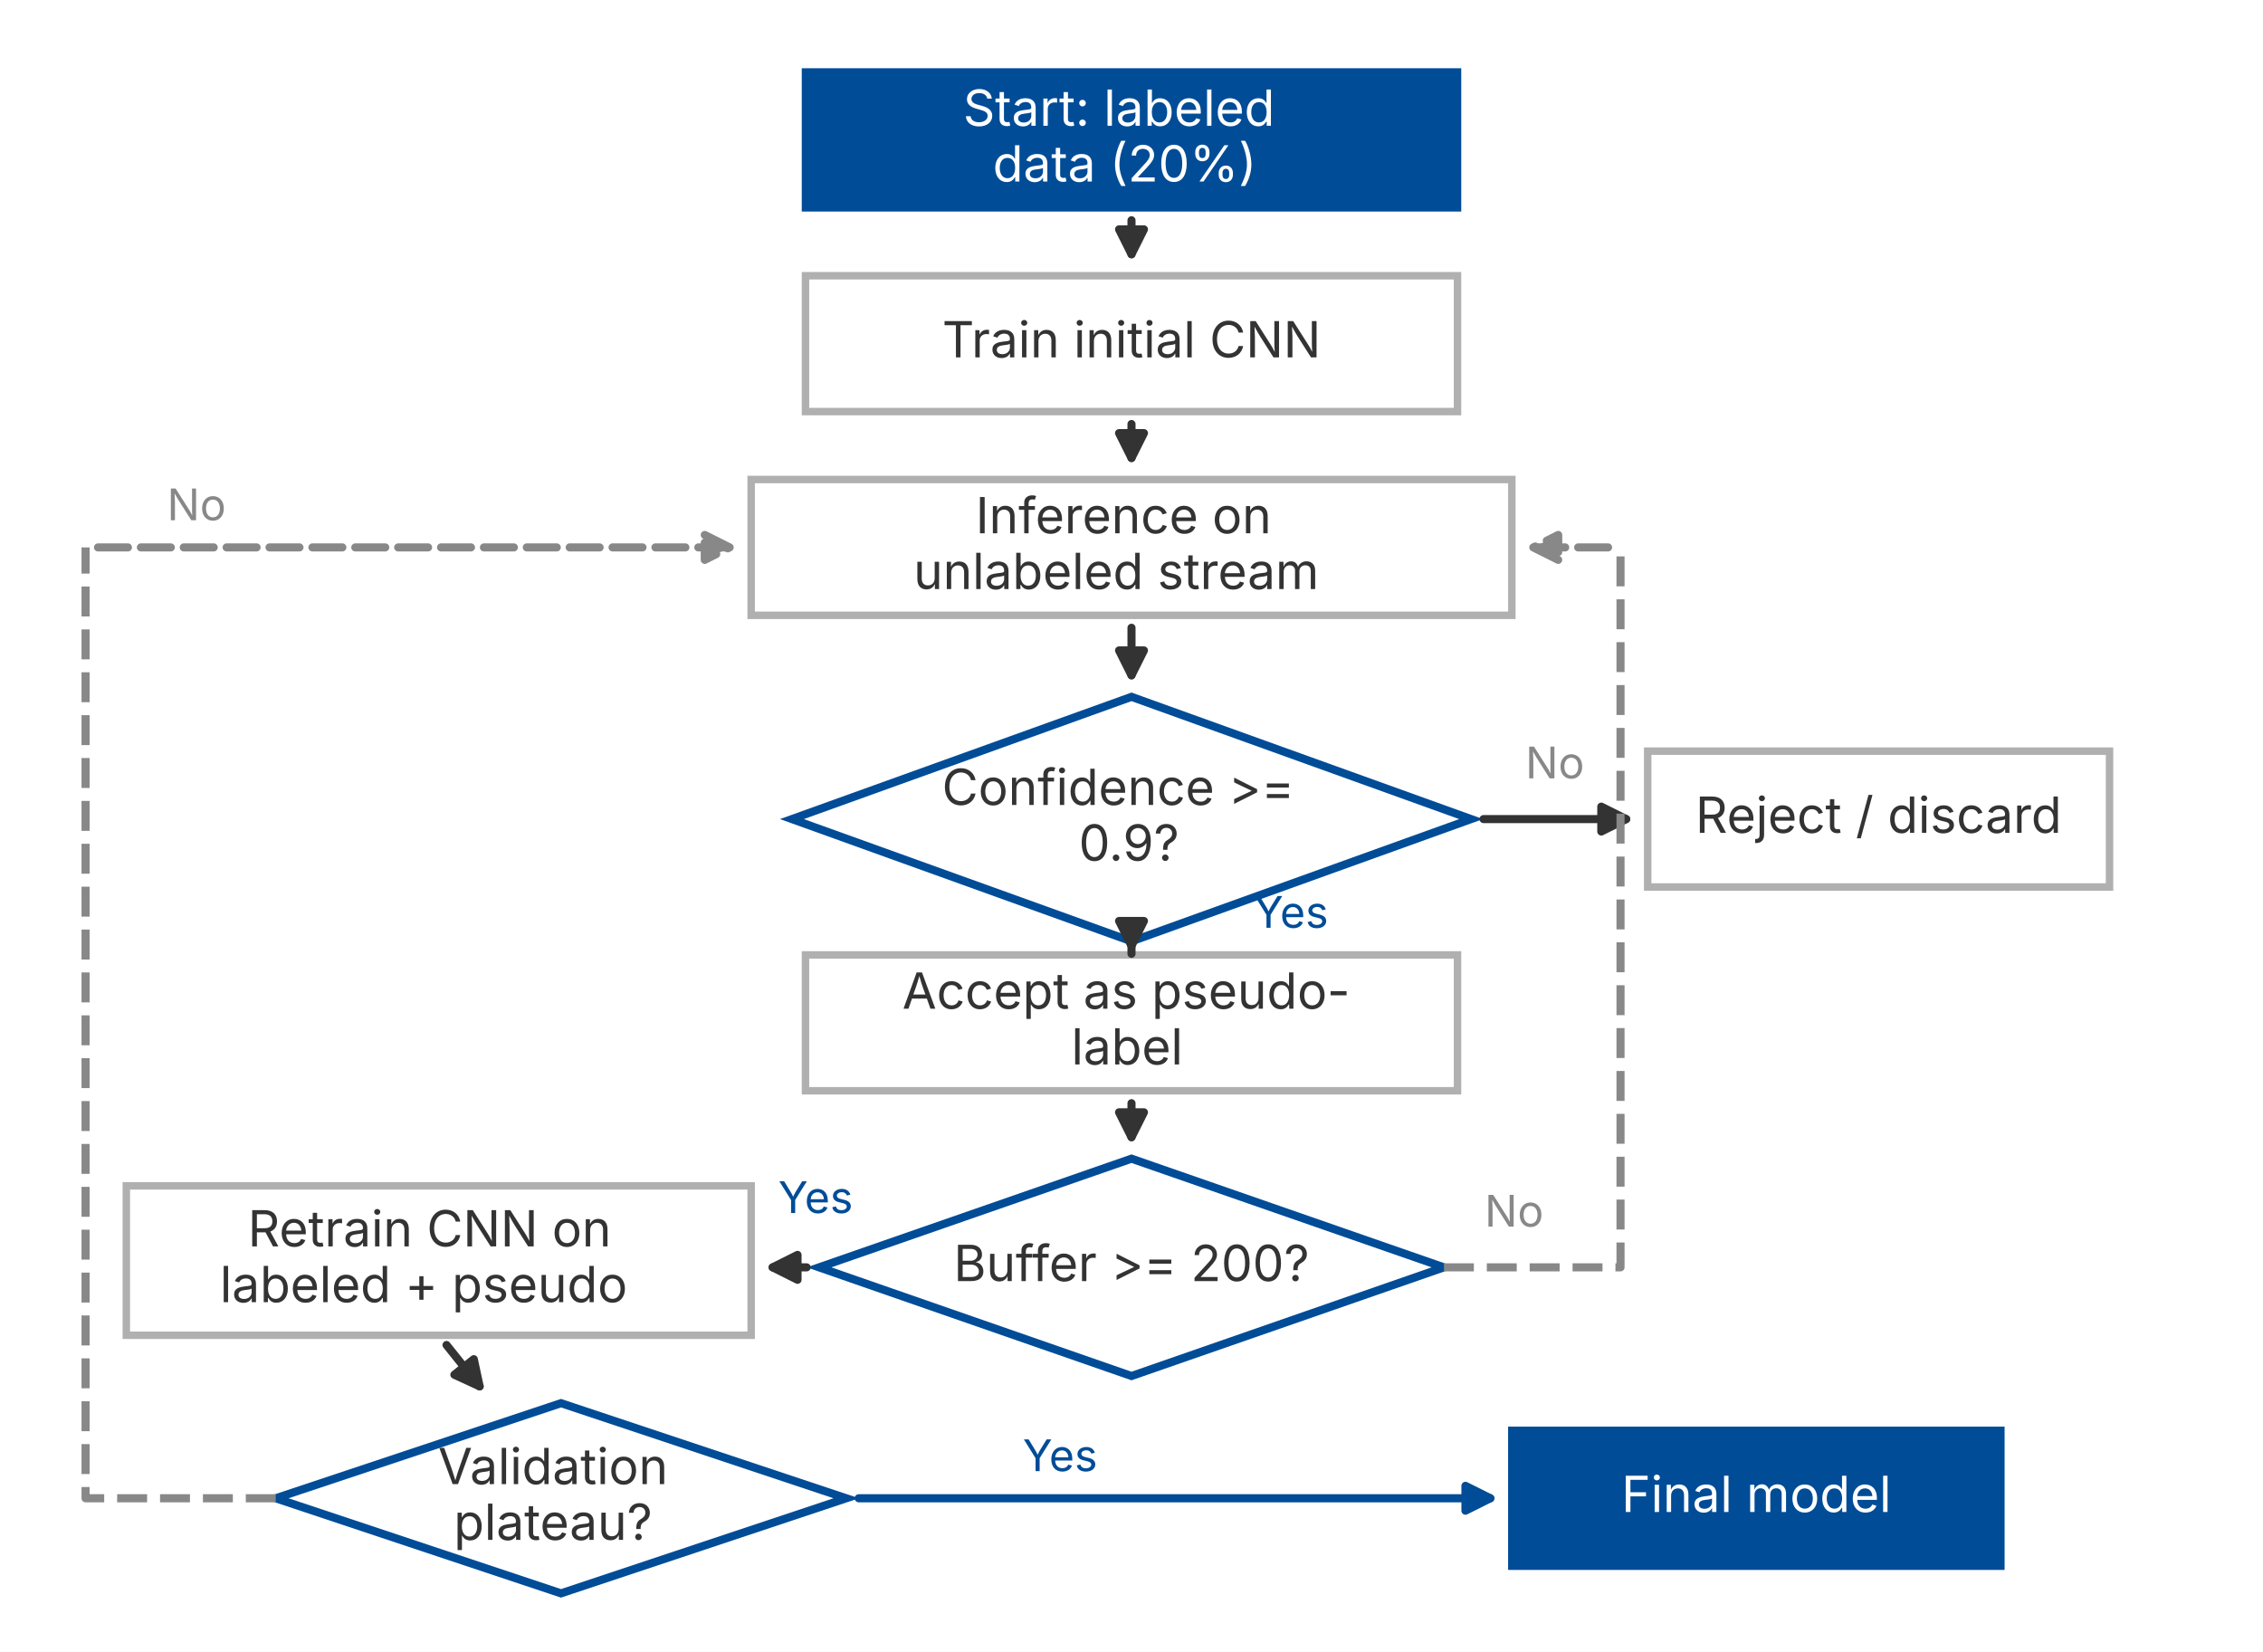
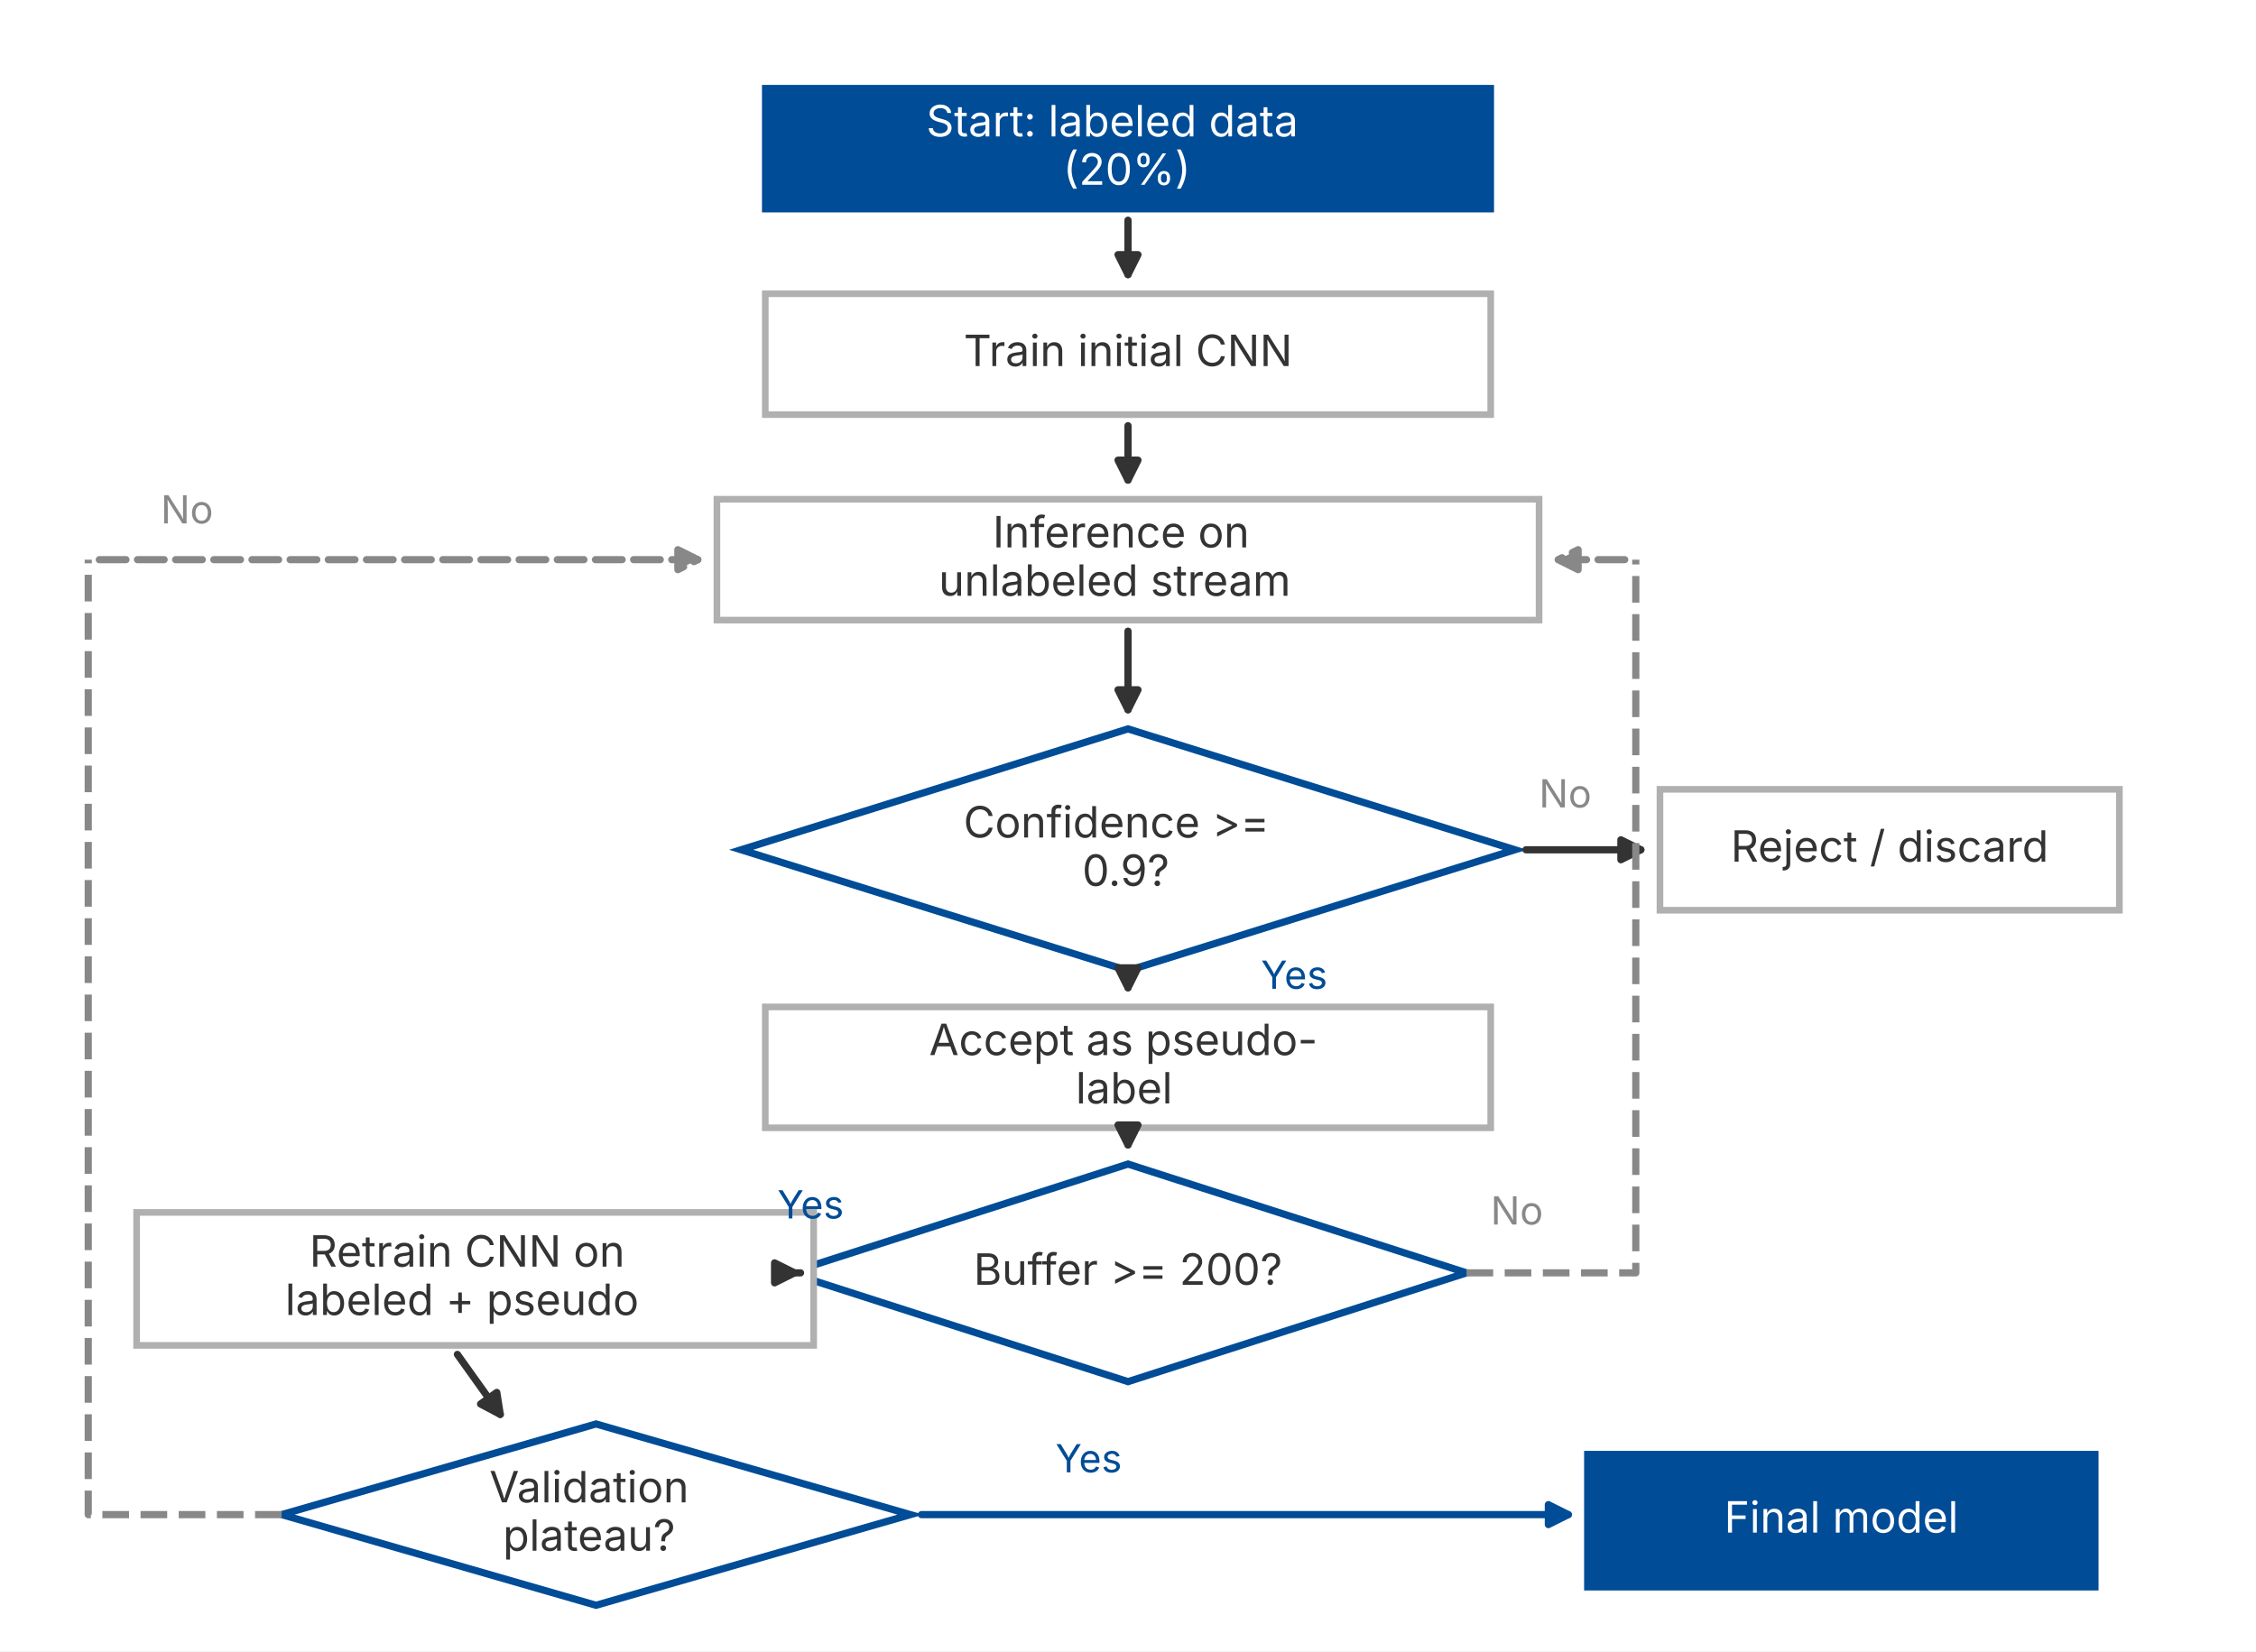
- <svg xmlns="http://www.w3.org/2000/svg" width="363.628pt" height="265.408pt" viewBox="0 0 363.628 265.408" version="1.1">
+ <svg xmlns="http://www.w3.org/2000/svg" width="407.282pt" height="298.148pt" viewBox="0 0 407.282 298.148" version="1.1">
  <defs>
    <style type="text/css">*{stroke-linejoin: round; stroke-linecap: butt}</style>
  </defs>
  <g id="figure_1">
    <g id="patch_1">
-       <path d="M 0 265.408  L 363.628 265.408  L 363.628 0  L 0 0  z " style="fill: #ffffff" />
+       <path d="M 0 298.148  L 407.282 298.148  L 407.282 0  L 0 0  z " style="fill: #ffffff" />
    </g>
    <g id="axes_1">
      <g id="patch_2">
-         <path d="M 129.43 33.392  L 234.198 33.392  L 234.198 11.565  L 129.43 11.565  z " clip-path="url(#p5efa27dff5)" style="fill: #004c97; stroke: #004c97; stroke-width: 1.2; stroke-linejoin: miter" />
+         <path d="M 138.161 37.757  L 269.121 37.757  L 269.121 15.931  L 138.161 15.931  z " clip-path="url(#pa887831122)" style="fill: #004c97; stroke: #004c97; stroke-width: 1.2; stroke-linejoin: miter" />
      </g>
      <g id="patch_3">
-         <path d="M 129.43 66.132  L 234.198 66.132  L 234.198 44.306  L 129.43 44.306  z " clip-path="url(#p5efa27dff5)" style="fill: #ffffff; stroke: #b0b0b0; stroke-width: 1.2; stroke-linejoin: miter" />
+         <path d="M 138.161 74.863  L 269.121 74.863  L 269.121 53.036  L 138.161 53.036  z " clip-path="url(#pa887831122)" style="fill: #ffffff; stroke: #b0b0b0; stroke-width: 1.2; stroke-linejoin: miter" />
      </g>
      <g id="patch_4">
-         <path d="M 120.699 98.872  L 242.929 98.872  L 242.929 77.046  L 120.699 77.046  z " clip-path="url(#p5efa27dff5)" style="fill: #ffffff; stroke: #b0b0b0; stroke-width: 1.2; stroke-linejoin: miter" />
+         <path d="M 129.43 111.969  L 277.852 111.969  L 277.852 90.142  L 129.43 90.142  z " clip-path="url(#pa887831122)" style="fill: #ffffff; stroke: #b0b0b0; stroke-width: 1.2; stroke-linejoin: miter" />
      </g>
      <g id="patch_5">
-         <path d="M 181.814 111.969  L 236.381 131.613  L 181.814 151.257  L 127.247 131.613  z " clip-path="url(#p5efa27dff5)" style="fill: #ffffff; stroke: #004c97; stroke-width: 1.3; stroke-linejoin: miter" />
+         <path d="M 203.641 131.613  L 273.487 153.439  L 203.641 175.266  L 133.795 153.439  z " clip-path="url(#pa887831122)" style="fill: #ffffff; stroke: #004c97; stroke-width: 1.3; stroke-linejoin: miter" />
      </g>
      <g id="patch_6">
-         <path d="M 129.43 175.266  L 234.198 175.266  L 234.198 153.439  L 129.43 153.439  z " clip-path="url(#p5efa27dff5)" style="fill: #ffffff; stroke: #b0b0b0; stroke-width: 1.2; stroke-linejoin: miter" />
+         <path d="M 138.161 203.641  L 269.121 203.641  L 269.121 181.814  L 138.161 181.814  z " clip-path="url(#pa887831122)" style="fill: #ffffff; stroke: #b0b0b0; stroke-width: 1.2; stroke-linejoin: miter" />
      </g>
      <g id="patch_7">
-         <path d="M 264.756 142.526  L 338.967 142.526  L 338.967 120.699  L 264.756 120.699  z " clip-path="url(#p5efa27dff5)" style="fill: #ffffff; stroke: #b0b0b0; stroke-width: 1.2; stroke-linejoin: miter" />
+         <path d="M 299.679 164.353  L 382.62 164.353  L 382.62 142.526  L 299.679 142.526  z " clip-path="url(#pa887831122)" style="fill: #ffffff; stroke: #b0b0b0; stroke-width: 1.2; stroke-linejoin: miter" />
      </g>
      <g id="patch_8">
-         <path d="M 181.814 186.18  L 232.016 203.641  L 181.814 221.102  L 131.613 203.641  z " clip-path="url(#p5efa27dff5)" style="fill: #ffffff; stroke: #004c97; stroke-width: 1.3; stroke-linejoin: miter" />
+         <path d="M 203.641 210.189  L 264.756 229.833  L 203.641 249.477  L 142.526 229.833  z " clip-path="url(#pa887831122)" style="fill: #ffffff; stroke: #004c97; stroke-width: 1.3; stroke-linejoin: miter" />
      </g>
      <g id="patch_9">
-         <path d="M 20.296 214.554  L 120.699 214.554  L 120.699 190.545  L 20.296 190.545  z " clip-path="url(#p5efa27dff5)" style="fill: #ffffff; stroke: #b0b0b0; stroke-width: 1.2; stroke-linejoin: miter" />
+         <path d="M 24.661 242.929  L 146.891 242.929  L 146.891 218.92  L 24.661 218.92  z " clip-path="url(#pa887831122)" style="fill: #ffffff; stroke: #b0b0b0; stroke-width: 1.2; stroke-linejoin: miter" />
      </g>
      <g id="patch_10">
-         <path d="M 90.142 225.468  L 135.978 240.746  L 90.142 256.025  L 44.306 240.746  z " clip-path="url(#p5efa27dff5)" style="fill: #ffffff; stroke: #004c97; stroke-width: 1.3; stroke-linejoin: miter" />
+         <path d="M 107.603 257.117  L 164.353 273.487  L 107.603 289.857  L 50.854 273.487  z " clip-path="url(#pa887831122)" style="fill: #ffffff; stroke: #004c97; stroke-width: 1.3; stroke-linejoin: miter" />
      </g>
      <g id="patch_11">
-         <path d="M 242.929 251.66  L 321.506 251.66  L 321.506 229.833  L 242.929 229.833  z " clip-path="url(#p5efa27dff5)" style="fill: #004c97; stroke: #004c97; stroke-width: 1.2; stroke-linejoin: miter" />
+         <path d="M 286.583 286.583  L 378.255 286.583  L 378.255 262.573  L 286.583 262.573  z " clip-path="url(#pa887831122)" style="fill: #004c97; stroke: #004c97; stroke-width: 1.2; stroke-linejoin: miter" />
      </g>
      <g id="patch_12">
-         <path d="M 181.814 35.393  Q 181.814 38.851 181.814 40.855  " clip-path="url(#p5efa27dff5)" style="fill: none; stroke: #333333; stroke-width: 1.3; stroke-linecap: round" />
-         <path d="M 183.814 36.855  L 181.814 40.855  L 179.814 36.855  z " clip-path="url(#p5efa27dff5)" style="fill: #333333; stroke: #333333; stroke-width: 1.3; stroke-linecap: round" />
+         <path d="M 203.641 39.761  Q 203.641 45.399 203.641 49.583  " clip-path="url(#pa887831122)" style="fill: none; stroke: #333333; stroke-width: 1.3; stroke-linecap: round" />
+         <path d="M 205.441 45.983  L 203.641 49.583  L 201.841 45.983  z " clip-path="url(#pa887831122)" style="fill: #333333; stroke: #333333; stroke-width: 1.3; stroke-linecap: round" />
      </g>
      <g id="patch_13">
-         <path d="M 181.814 68.133  Q 181.814 71.591 181.814 73.595  " clip-path="url(#p5efa27dff5)" style="fill: none; stroke: #333333; stroke-width: 1.3; stroke-linecap: round" />
-         <path d="M 183.814 69.595  L 181.814 73.595  L 179.814 69.595  z " clip-path="url(#p5efa27dff5)" style="fill: #333333; stroke: #333333; stroke-width: 1.3; stroke-linecap: round" />
+         <path d="M 203.641 76.866  Q 203.641 82.504 203.641 86.689  " clip-path="url(#pa887831122)" style="fill: none; stroke: #333333; stroke-width: 1.3; stroke-linecap: round" />
+         <path d="M 205.441 83.089  L 203.641 86.689  L 201.841 83.089  z " clip-path="url(#pa887831122)" style="fill: #333333; stroke: #333333; stroke-width: 1.3; stroke-linecap: round" />
      </g>
      <g id="patch_14">
-         <path d="M 181.814 100.871  Q 181.814 105.418 181.814 108.513  " clip-path="url(#p5efa27dff5)" style="fill: none; stroke: #333333; stroke-width: 1.3; stroke-linecap: round" />
-         <path d="M 183.814 104.513  L 181.814 108.513  L 179.814 104.513  z " clip-path="url(#p5efa27dff5)" style="fill: #333333; stroke: #333333; stroke-width: 1.3; stroke-linecap: round" />
+         <path d="M 203.641 113.968  Q 203.641 121.789 203.641 128.156  " clip-path="url(#pa887831122)" style="fill: none; stroke: #333333; stroke-width: 1.3; stroke-linecap: round" />
+         <path d="M 205.441 124.556  L 203.641 128.156  L 201.841 124.556  z " clip-path="url(#pa887831122)" style="fill: #333333; stroke: #333333; stroke-width: 1.3; stroke-linecap: round" />
      </g>
      <g id="patch_15">
-         <path d="M 181.814 153.256  Q 181.814 153.348 181.814 151.986  " clip-path="url(#p5efa27dff5)" style="fill: none; stroke: #333333; stroke-width: 1.3; stroke-linecap: round" />
-         <path d="M 183.814 147.986  L 181.814 151.986  L 179.814 147.986  z " clip-path="url(#p5efa27dff5)" style="fill: #333333; stroke: #333333; stroke-width: 1.3; stroke-linecap: round" />
+         <path d="M 203.641 177.264  Q 203.641 178.537 203.641 178.357  " clip-path="url(#pa887831122)" style="fill: none; stroke: #333333; stroke-width: 1.3; stroke-linecap: round" />
+         <path d="M 205.441 174.757  L 203.641 178.357  L 201.841 174.757  z " clip-path="url(#pa887831122)" style="fill: #333333; stroke: #333333; stroke-width: 1.3; stroke-linecap: round" />
      </g>
      <g id="patch_16">
-         <path d="M 181.814 177.267  Q 181.814 180.725 181.814 182.729  " clip-path="url(#p5efa27dff5)" style="fill: none; stroke: #333333; stroke-width: 1.3; stroke-linecap: round" />
-         <path d="M 183.814 178.729  L 181.814 182.729  L 179.814 178.729  z " clip-path="url(#p5efa27dff5)" style="fill: #333333; stroke: #333333; stroke-width: 1.3; stroke-linecap: round" />
+         <path d="M 203.641 205.639  Q 203.641 206.912 203.641 206.732  " clip-path="url(#pa887831122)" style="fill: none; stroke: #333333; stroke-width: 1.3; stroke-linecap: round" />
+         <path d="M 205.441 203.132  L 203.641 206.732  L 201.841 203.132  z " clip-path="url(#pa887831122)" style="fill: #333333; stroke: #333333; stroke-width: 1.3; stroke-linecap: round" />
      </g>
      <g id="patch_17">
-         <path d="M 129.612 203.641  Q 126.154 203.641 124.15 203.641  " clip-path="url(#p5efa27dff5)" style="fill: none; stroke: #333333; stroke-width: 1.3; stroke-linecap: round" />
-         <path d="M 128.15 205.641  L 124.15 203.641  L 128.15 201.641  z " clip-path="url(#p5efa27dff5)" style="fill: #333333; stroke: #333333; stroke-width: 1.3; stroke-linecap: round" />
+         <path d="M 144.525 229.833  Q 144.708 229.833 143.437 229.833  " clip-path="url(#pa887831122)" style="fill: none; stroke: #333333; stroke-width: 1.3; stroke-linecap: round" />
+         <path d="M 139.837 228.033  L 143.437 229.833  L 139.837 231.633  z " clip-path="url(#pa887831122)" style="fill: #333333; stroke: #333333; stroke-width: 1.3; stroke-linecap: round" />
      </g>
      <g id="patch_18">
-         <path d="M 71.749 216.118  Q 74.863 220.011 77.07 222.769  " clip-path="url(#p5efa27dff5)" style="fill: none; stroke: #333333; stroke-width: 1.3; stroke-linecap: round" />
-         <path d="M 76.132 218.396  L 77.07 222.769  L 73.009 220.895  z " clip-path="url(#p5efa27dff5)" style="fill: #333333; stroke: #333333; stroke-width: 1.3; stroke-linecap: round" />
+         <path d="M 82.575 244.559  Q 86.868 250.569 90.316 255.396  " clip-path="url(#pa887831122)" style="fill: none; stroke: #333333; stroke-width: 1.3; stroke-linecap: round" />
+         <path d="M 89.688 251.42  L 90.316 255.396  L 86.759 253.513  z " clip-path="url(#pa887831122)" style="fill: #333333; stroke: #333333; stroke-width: 1.3; stroke-linecap: round" />
      </g>
      <g id="patch_19">
-         <path d="M 137.979 240.746  Q 189.453 240.746 239.474 240.746  " clip-path="url(#p5efa27dff5)" style="fill: none; stroke: #004c97; stroke-width: 1.3; stroke-linecap: round" />
-         <path d="M 235.474 238.746  L 239.474 240.746  L 235.474 242.746  z " clip-path="url(#p5efa27dff5)" style="fill: #004c97; stroke: #004c97; stroke-width: 1.3; stroke-linecap: round" />
+         <path d="M 166.356 273.487  Q 225.469 273.487 283.13 273.487  " clip-path="url(#pa887831122)" style="fill: none; stroke: #004c97; stroke-width: 1.3; stroke-linecap: round" />
+         <path d="M 279.53 271.687  L 283.13 273.487  L 279.53 275.287  z " clip-path="url(#pa887831122)" style="fill: #004c97; stroke: #004c97; stroke-width: 1.3; stroke-linecap: round" />
      </g>
      <g id="patch_20">
-         <path d="M 15.749 87.959  Q 67.223 87.959 117.244 87.959  " clip-path="url(#p5efa27dff5)" style="fill: none; stroke-dasharray: 4.81,2.08; stroke-dashoffset: 0; stroke: #888888; stroke-width: 1.3; stroke-linecap: round" />
-         <path d="M 113.244 85.959  L 117.244 87.959  L 113.244 89.959  z " clip-path="url(#p5efa27dff5)" style="fill: #888888; stroke-dasharray: 4.81,2.08; stroke-dashoffset: 0; stroke: #888888; stroke-width: 1.3; stroke-linecap: round" />
+         <path d="M 17.929 101.055  Q 72.681 101.055 125.979 101.055  " clip-path="url(#pa887831122)" style="fill: none; stroke-dasharray: 4.81,2.08; stroke-dashoffset: 0; stroke: #888888; stroke-width: 1.3; stroke-linecap: round" />
+         <path d="M 122.379 99.255  L 125.979 101.055  L 122.379 102.855  z " clip-path="url(#pa887831122)" style="fill: #888888; stroke-dasharray: 4.81,2.08; stroke-dashoffset: 0; stroke: #888888; stroke-width: 1.3; stroke-linecap: round" />
      </g>
      <g id="patch_21">
-         <path d="M 258.391 87.959  Q 251.659 87.959 246.38 87.959  " clip-path="url(#p5efa27dff5)" style="fill: none; stroke-dasharray: 4.81,2.08; stroke-dashoffset: 0; stroke: #888888; stroke-width: 1.3; stroke-linecap: round" />
-         <path d="M 250.38 89.959  L 246.38 87.959  L 250.38 85.959  z " clip-path="url(#p5efa27dff5)" style="fill: #888888; stroke-dasharray: 4.81,2.08; stroke-dashoffset: 0; stroke: #888888; stroke-width: 1.3; stroke-linecap: round" />
+         <path d="M 293.314 101.055  Q 286.581 101.055 281.302 101.055  " clip-path="url(#pa887831122)" style="fill: none; stroke-dasharray: 4.81,2.08; stroke-dashoffset: 0; stroke: #888888; stroke-width: 1.3; stroke-linecap: round" />
+         <path d="M 284.902 102.855  L 281.302 101.055  L 284.902 99.255  z " clip-path="url(#pa887831122)" style="fill: #888888; stroke-dasharray: 4.81,2.08; stroke-dashoffset: 0; stroke: #888888; stroke-width: 1.3; stroke-linecap: round" />
      </g>
      <g id="patch_22">
-         <path d="M 238.38 131.613  Q 250.568 131.613 261.303 131.613  " clip-path="url(#p5efa27dff5)" style="fill: none; stroke: #333333; stroke-width: 1.3; stroke-linecap: round" />
-         <path d="M 257.303 129.613  L 261.303 131.613  L 257.303 133.613  z " clip-path="url(#p5efa27dff5)" style="fill: #333333; stroke: #333333; stroke-width: 1.3; stroke-linecap: round" />
+         <path d="M 275.485 153.439  Q 286.582 153.439 296.226 153.439  " clip-path="url(#pa887831122)" style="fill: none; stroke: #333333; stroke-width: 1.3; stroke-linecap: round" />
+         <path d="M 292.626 151.639  L 296.226 153.439  L 292.626 155.239  z " clip-path="url(#pa887831122)" style="fill: #333333; stroke: #333333; stroke-width: 1.3; stroke-linecap: round" />
      </g>
      <g id="line2d_1">
-         <path d="M 44.306 240.746  L 13.748 240.746  L 13.748 87.959  " clip-path="url(#p5efa27dff5)" style="fill: none; stroke-dasharray: 4.81,2.08; stroke-dashoffset: 0; stroke: #888888; stroke-width: 1.3" />
+         <path d="M 50.854 273.487  L 15.931 273.487  L 15.931 101.055  " clip-path="url(#pa887831122)" style="fill: none; stroke-dasharray: 4.81,2.08; stroke-dashoffset: 0; stroke: #888888; stroke-width: 1.3" />
      </g>
      <g id="line2d_2">
-         <path d="M 232.016 203.641  L 260.391 203.641  L 260.391 87.959  " clip-path="url(#p5efa27dff5)" style="fill: none; stroke-dasharray: 4.81,2.08; stroke-dashoffset: 0; stroke: #888888; stroke-width: 1.3" />
+         <path d="M 264.756 229.833  L 295.313 229.833  L 295.313 101.055  " clip-path="url(#pa887831122)" style="fill: none; stroke-dasharray: 4.81,2.08; stroke-dashoffset: 0; stroke: #888888; stroke-width: 1.3" />
      </g>
      <g id="text_1">
-         <text style="font-size: 8px; font-family: 'Inter', 'Helvetica', 'Arial', 'DejaVu Sans', sans-serif; fill: #ffffff" transform="translate(154.7492 20.20712)">Start: labeled</text>
-         <text style="font-size: 8px; font-family: 'Inter', 'Helvetica', 'Arial', 'DejaVu Sans', sans-serif; fill: #ffffff" transform="translate(159.521 29.16537)">data (20%)</text>
+         <text style="font-size: 7.8px; font-family: 'Inter', 'Helvetica', 'Arial', 'DejaVu Sans', sans-serif; fill: #ffffff" transform="translate(167.2284 24.62926)">Start: labeled data</text>
+         <text style="font-size: 7.8px; font-family: 'Inter', 'Helvetica', 'Arial', 'DejaVu Sans', sans-serif; fill: #ffffff" transform="translate(191.9294 33.36355)">(20%)</text>
      </g>
      <g id="text_2">
-         <text style="font-size: 8px; font-family: 'Inter', 'Helvetica', 'Arial', 'DejaVu Sans', sans-serif; text-anchor: middle; fill: #333333" x="181.814" y="57.426" transform="rotate(-0 181.8142 57.4264)">Train initial CNN</text>
+         <text style="font-size: 7.8px; font-family: 'Inter', 'Helvetica', 'Arial', 'DejaVu Sans', sans-serif; text-anchor: middle; fill: #333333" x="203.641" y="66.102" transform="rotate(-0 203.6409 66.10192)">Train initial CNN</text>
      </g>
      <g id="text_3">
-         <text style="font-size: 8px; font-family: 'Inter', 'Helvetica', 'Arial', 'DejaVu Sans', sans-serif; fill: #333333" transform="translate(156.7648 85.68743)">Inference on</text>
-         <text style="font-size: 8px; font-family: 'Inter', 'Helvetica', 'Arial', 'DejaVu Sans', sans-serif; fill: #333333" transform="translate(146.7829 94.64568)">unlabeled stream</text>
+         <text style="font-size: 7.8px; font-family: 'Inter', 'Helvetica', 'Arial', 'DejaVu Sans', sans-serif; fill: #333333" transform="translate(179.2178 98.84028)">Inference on</text>
+         <text style="font-size: 7.8px; font-family: 'Inter', 'Helvetica', 'Arial', 'DejaVu Sans', sans-serif; fill: #333333" transform="translate(169.4855 107.5746)">unlabeled stream</text>
      </g>
      <g id="text_4">
-         <text style="font-size: 8px; font-family: 'Inter', 'Helvetica', 'Arial', 'DejaVu Sans', sans-serif; fill: #333333" transform="translate(151.3479 129.341)">Confidence &gt;=</text>
-         <text style="font-size: 8px; font-family: 'Inter', 'Helvetica', 'Arial', 'DejaVu Sans', sans-serif; fill: #333333" transform="translate(173.3298 138.2992)">0.9?</text>
+         <text style="font-size: 7.8px; font-family: 'Inter', 'Helvetica', 'Arial', 'DejaVu Sans', sans-serif; fill: #333333" transform="translate(173.9364 151.2245)">Confidence &gt;=</text>
+         <text style="font-size: 7.8px; font-family: 'Inter', 'Helvetica', 'Arial', 'DejaVu Sans', sans-serif; fill: #333333" transform="translate(195.3687 159.9588)">0.9?</text>
      </g>
      <g id="text_5">
-         <text style="font-size: 8px; font-family: 'Inter', 'Helvetica', 'Arial', 'DejaVu Sans', sans-serif; fill: #333333" transform="translate(144.9785 162.0811)">Accept as pseudo-</text>
-         <text style="font-size: 8px; font-family: 'Inter', 'Helvetica', 'Arial', 'DejaVu Sans', sans-serif; fill: #333333" transform="translate(172.1398 171.0394)">label</text>
+         <text style="font-size: 7.8px; font-family: 'Inter', 'Helvetica', 'Arial', 'DejaVu Sans', sans-serif; fill: #333333" transform="translate(167.7262 190.5127)">Accept as pseudo-</text>
+         <text style="font-size: 7.8px; font-family: 'Inter', 'Helvetica', 'Arial', 'DejaVu Sans', sans-serif; fill: #333333" transform="translate(194.2084 199.247)">label</text>
      </g>
      <g id="text_6">
-         <text style="font-size: 8px; font-family: 'Inter', 'Helvetica', 'Arial', 'DejaVu Sans', sans-serif; text-anchor: middle; fill: #333333" x="301.861" y="133.82" transform="rotate(-0 301.8614 133.8201)">Reject / discard</text>
+         <text style="font-size: 7.8px; font-family: 'Inter', 'Helvetica', 'Arial', 'DejaVu Sans', sans-serif; text-anchor: middle; fill: #333333" x="341.15" y="155.592" transform="rotate(-0 341.1496 155.5917)">Reject / discard</text>
      </g>
      <g id="text_7">
-         <text style="font-size: 8px; font-family: 'Inter', 'Helvetica', 'Arial', 'DejaVu Sans', sans-serif; text-anchor: middle; fill: #333333" x="181.814" y="205.848" transform="rotate(-0 181.8142 205.8484)">Buffer &gt;= 200?</text>
+         <text style="font-size: 7.8px; font-family: 'Inter', 'Helvetica', 'Arial', 'DejaVu Sans', sans-serif; text-anchor: middle; fill: #333333" x="203.641" y="231.985" transform="rotate(-0 203.6409 231.9854)">Buffer &gt;= 200?</text>
      </g>
      <g id="text_8">
-         <text style="font-size: 8px; font-family: 'Inter', 'Helvetica', 'Arial', 'DejaVu Sans', sans-serif; fill: #333333" transform="translate(39.82389 200.278)">Retrain CNN on</text>
-         <text style="font-size: 8px; font-family: 'Inter', 'Helvetica', 'Arial', 'DejaVu Sans', sans-serif; fill: #333333" transform="translate(35.32201 209.2362)">labeled + pseudo</text>
+         <text style="font-size: 7.8px; font-family: 'Inter', 'Helvetica', 'Arial', 'DejaVu Sans', sans-serif; fill: #333333" transform="translate(55.86947 228.7096)">Retrain CNN on</text>
+         <text style="font-size: 7.8px; font-family: 'Inter', 'Helvetica', 'Arial', 'DejaVu Sans', sans-serif; fill: #333333" transform="translate(51.48014 237.4439)">labeled + pseudo</text>
      </g>
      <g id="text_9">
-         <text style="font-size: 8px; font-family: 'Inter', 'Helvetica', 'Arial', 'DejaVu Sans', sans-serif; fill: #333333" transform="translate(70.38923 238.4748)">Validation</text>
-         <text style="font-size: 8px; font-family: 'Inter', 'Helvetica', 'Arial', 'DejaVu Sans', sans-serif; fill: #333333" transform="translate(72.90111 247.4331)">plateau?</text>
+         <text style="font-size: 7.8px; font-family: 'Inter', 'Helvetica', 'Arial', 'DejaVu Sans', sans-serif; fill: #333333" transform="translate(88.34446 271.2718)">Validation</text>
+         <text style="font-size: 7.8px; font-family: 'Inter', 'Helvetica', 'Arial', 'DejaVu Sans', sans-serif; fill: #333333" transform="translate(90.79354 280.0061)">plateau?</text>
      </g>
      <g id="text_10">
-         <text style="font-size: 8px; font-family: 'Inter', 'Helvetica', 'Arial', 'DejaVu Sans', sans-serif; text-anchor: middle; fill: #ffffff" x="282.217" y="242.954" transform="rotate(-0 282.2173 242.954)">Final model</text>
+         <text style="font-size: 7.8px; font-family: 'Inter', 'Helvetica', 'Arial', 'DejaVu Sans', sans-serif; text-anchor: middle; fill: #ffffff" x="332.419" y="276.73" transform="rotate(-0 332.4189 276.7303)">Final model</text>
      </g>
      <g id="text_11">
-         <text style="font-size: 7px; font-family: 'Inter', 'Helvetica', 'Arial', 'DejaVu Sans', sans-serif; text-anchor: start; fill: #004c97" x="201.458" y="149.074" transform="rotate(-0 201.4583 149.074)">Yes</text>
+         <text style="font-size: 7px; font-family: 'Inter', 'Helvetica', 'Arial', 'DejaVu Sans', sans-serif; text-anchor: start; fill: #004c97" x="227.65" y="178.54" transform="rotate(-0 227.6504 178.5402)">Yes</text>
      </g>
      <g id="text_12">
-         <text style="font-size: 7px; font-family: 'Inter', 'Helvetica', 'Arial', 'DejaVu Sans', sans-serif; text-anchor: start; fill: #004c97" x="125.065" y="194.91" transform="rotate(-0 125.0646 194.9102)">Yes</text>
+         <text style="font-size: 7px; font-family: 'Inter', 'Helvetica', 'Arial', 'DejaVu Sans', sans-serif; text-anchor: start; fill: #004c97" x="140.343" y="220.011" transform="rotate(-0 140.3433 220.011)">Yes</text>
      </g>
      <g id="text_13">
-         <text style="font-size: 7px; font-family: 'Inter', 'Helvetica', 'Arial', 'DejaVu Sans', sans-serif; text-anchor: start; fill: #004c97" x="164.353" y="236.381" transform="rotate(-0 164.3528 236.3811)">Yes</text>
+         <text style="font-size: 7px; font-family: 'Inter', 'Helvetica', 'Arial', 'DejaVu Sans', sans-serif; text-anchor: start; fill: #004c97" x="190.545" y="265.847" transform="rotate(-0 190.5449 265.8472)">Yes</text>
      </g>
      <g id="text_14">
-         <text style="font-size: 7px; font-family: 'Inter', 'Helvetica', 'Arial', 'DejaVu Sans', sans-serif; text-anchor: start; fill: #888888" x="26.844" y="83.594" transform="rotate(-0 26.84409 83.5937)">No</text>
+         <text style="font-size: 7px; font-family: 'Inter', 'Helvetica', 'Arial', 'DejaVu Sans', sans-serif; text-anchor: start; fill: #888888" x="29.027" y="94.507" transform="rotate(-0 29.02677 94.50709)">No</text>
      </g>
      <g id="text_15">
-         <text style="font-size: 7px; font-family: 'Inter', 'Helvetica', 'Arial', 'DejaVu Sans', sans-serif; text-anchor: start; fill: #888888" x="238.564" y="197.093" transform="rotate(-0 238.5638 197.0929)">No</text>
+         <text style="font-size: 7px; font-family: 'Inter', 'Helvetica', 'Arial', 'DejaVu Sans', sans-serif; text-anchor: start; fill: #888888" x="269.121" y="221.102" transform="rotate(-0 269.1213 221.1024)">No</text>
      </g>
      <g id="text_16">
-         <text style="font-size: 7px; font-family: 'Inter', 'Helvetica', 'Arial', 'DejaVu Sans', sans-serif; text-anchor: start; fill: #888888" x="245.112" y="125.065" transform="rotate(-0 245.1118 125.0646)">No</text>
+         <text style="font-size: 7px; font-family: 'Inter', 'Helvetica', 'Arial', 'DejaVu Sans', sans-serif; text-anchor: start; fill: #888888" x="277.852" y="145.8" transform="rotate(-0 277.852 145.8)">No</text>
      </g>
    </g>
  </g>
  <defs>
-     <clipPath id="p5efa27dff5">
-       <rect x="7.2" y="7.2" width="349.228" height="251.008" />
+     <clipPath id="pa887831122">
+       <rect x="7.2" y="7.2" width="392.882" height="283.748" />
    </clipPath>
  </defs>
</svg>
